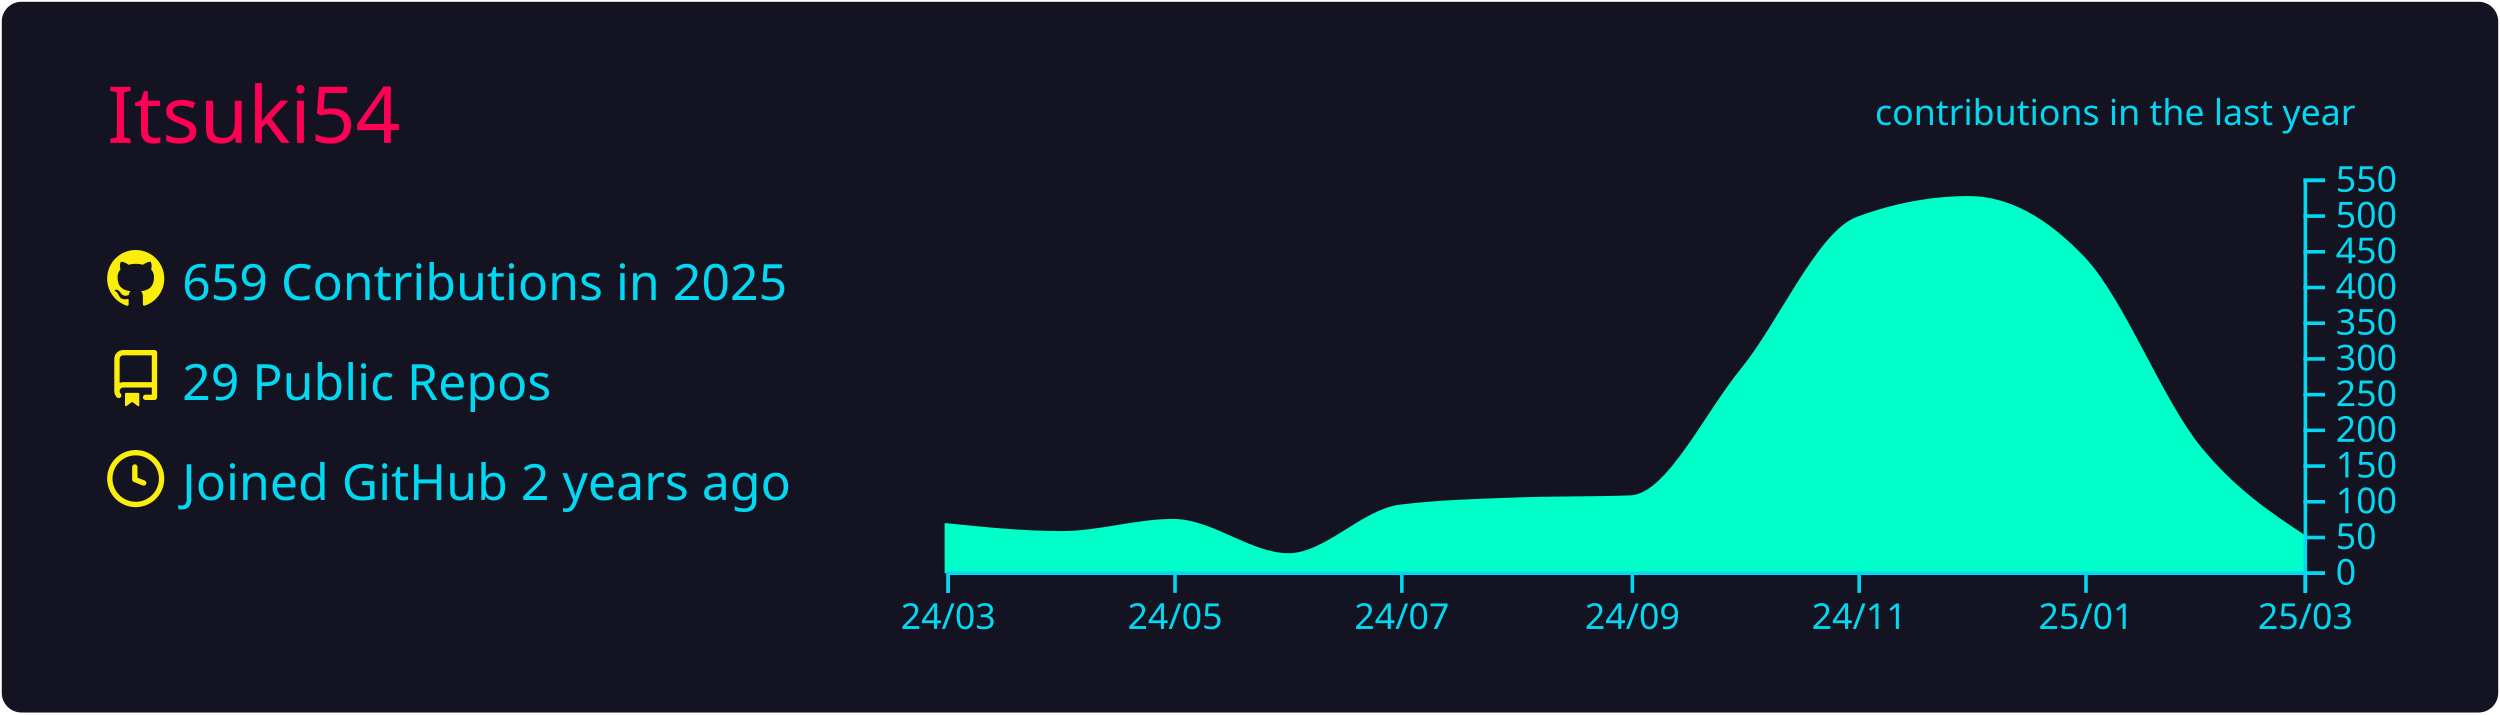
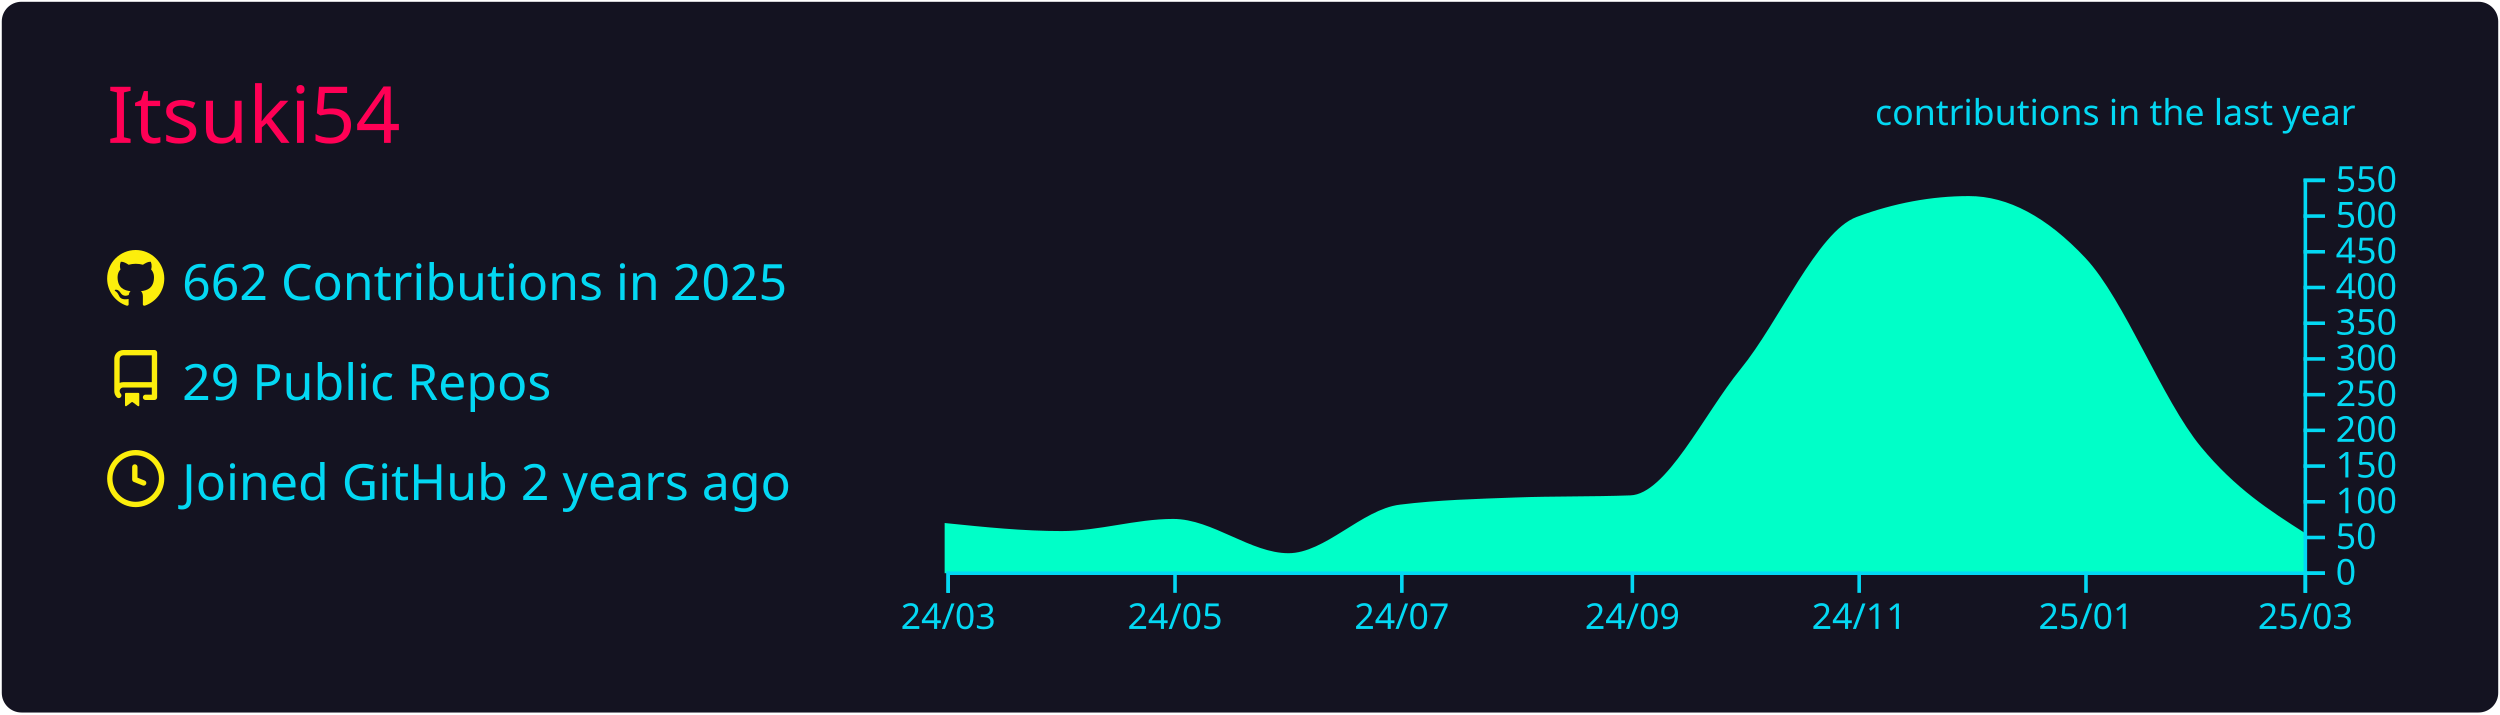
<svg xmlns="http://www.w3.org/2000/svg" width="700" height="200" viewBox="0 0 700 200">
  <style>* {
          font-family: 'Segoe UI', Ubuntu, "Helvetica Neue", Sans-Serif
        }</style>
  <rect x="1" y="1" rx="5" ry="5" height="99%" width="99.714%" stroke="#141321" stroke-width="1" fill="#141321" stroke-opacity="1" />
  <text x="30" y="40" style="font-size: 22px; fill: #ff0055;">Itsuki54</text>
  <g transform="translate(0,40)">
    <g transform="translate(30,30)">
      <g transform="translate(0,0)" width="14" height="14" fill="#fcee0c">
        <path fill-rule="evenodd" d="M8 0C3.58 0 0 3.58 0 8c0 3.54 2.29 6.53 5.47 7.59.4.07.55-.17.55-.38 0-.19-.01-.82-.01-1.49-2.01.37-2.53-.49-2.69-.94-.09-.23-.48-.94-.82-1.13-.28-.15-.68-.52-.01-.53.63-.01 1.08.58 1.23.82.72 1.21 1.87.87 2.33.66.07-.52.28-.87.51-1.07-1.78-.2-3.64-.89-3.64-3.95 0-.87.31-1.59.82-2.15-.08-.2-.36-1.02.08-2.12 0 0 .67-.21 2.2.82.64-.18 1.32-.27 2-.27.68 0 1.36.09 2 .27 1.53-1.04 2.2-.82 2.2-.82.44 1.1.16 1.92.08 2.12.51.56.82 1.27.82 2.15 0 3.07-1.87 3.75-3.65 3.95.29.25.54.73.54 1.48 0 1.07-.01 1.93-.01 2.2 0 .21.15.46.55.38A8.013 8.013 0 0016 8c0-4.42-3.58-8-8-8z" />
      </g>
      <g transform="translate(0,28)" width="14" height="14" fill="#fcee0c">
        <path fill-rule="evenodd" d="M2 2.5A2.5 2.5 0 014.5 0h8.75a.75.75 0 01.75.75v12.5a.75.75 0 01-.75.75h-2.5a.75.75 0 110-1.5h1.75v-2h-8a1 1 0 00-.714 1.7.75.75 0 01-1.072 1.05A2.495 2.495 0 012 11.5v-9zm10.5-1V9h-8c-.356 0-.694.074-1 .208V2.5a1 1 0 011-1h8zM5 12.25v3.25a.25.25 0 00.4.2l1.45-1.087a.25.25 0 01.3 0L8.6 15.7a.25.25 0 00.4-.2v-3.25a.25.25 0 00-.25-.25h-3.5a.25.25 0 00-.25.25z" />
      </g>
      <g transform="translate(0,56)" width="14" height="14" fill="#fcee0c">
        <path fill-rule="evenodd" d="M1.5 8a6.5 6.5 0 1113 0 6.5 6.5 0 01-13 0zM8 0a8 8 0 100 16A8 8 0 008 0zm.5 4.75a.75.75 0 00-1.5 0v3.5a.75.75 0 00.471.696l2.5 1a.75.75 0 00.557-1.392L8.5 7.742V4.75z" />
      </g>
-       <text x="21" y="14" style="fill: #03d8f3; font-size: 14px;">659 Contributions in 2025</text>
+       <text x="21" y="14" style="fill: #03d8f3; font-size: 14px;">662 Contributions in 2025</text>
      <text x="21" y="42" style="fill: #03d8f3; font-size: 14px;">29 Public Repos</text>
      <text x="21" y="70" style="fill: #03d8f3; font-size: 14px;">Joined GitHub 2 years ago</text>
    </g>
    <g color="#00ffc8" transform="translate(295,10)">
-       <path transform="translate(-30,0)" stroke="#00ffc8" fill="#00ffc8" opacity="1" d="M0,97C10.758,98.1,21.516,99.2,32.274,99.2C42.685,99.2,53.096,95.8,63.507,95.8C74.265,95.8,85.023,105.4,95.781,105.4C106.192,105.4,116.603,93.09,127.014,91.8C137.772,90.467,148.53,90.2,159.288,89.8C170.046,89.4,180.804,89.6,191.562,89.2C201.973,88.813,212.384,66.357,222.795,53.6C233.553,40.418,244.311,15.196,255.068,11.2C265.479,7.333,275.89,5.4,286.301,5.4C297.059,5.4,307.817,11.133,318.575,22.6C329.333,34.067,340.091,62.239,350.849,75.4C360.566,87.288,370.283,93.744,380,100.2L380,110C370.283,110,360.566,110,350.849,110C340.091,110,329.333,110,318.575,110C307.817,110,297.059,110,286.301,110C275.89,110,265.479,110,255.068,110C244.311,110,233.553,110,222.795,110C212.384,110,201.973,110,191.562,110C180.804,110,170.046,110,159.288,110C148.53,110,137.772,110,127.014,110C116.603,110,106.192,110,95.781,110C85.023,110,74.265,110,63.507,110C53.096,110,42.685,110,32.274,110C21.516,110,10.758,110,0,110Z" />
+       <path transform="translate(-30,0)" stroke="#00ffc8" fill="#00ffc8" opacity="1" d="M0,97C10.758,98.1,21.516,99.2,32.274,99.2C42.685,99.2,53.096,95.8,63.507,95.8C74.265,95.8,85.023,105.4,95.781,105.4C106.192,105.4,116.603,93.09,127.014,91.8C137.772,90.467,148.53,90.2,159.288,89.8C170.046,89.4,180.804,89.6,191.562,89.2C201.973,88.813,212.384,66.357,222.795,53.6C233.553,40.418,244.311,15.196,255.068,11.2C265.479,7.333,275.89,5.4,286.301,5.4C297.059,5.4,307.817,11.133,318.575,22.6C329.333,34.067,340.091,62.355,350.849,75.4C360.566,87.183,370.283,93.391,380,99.6L380,110C370.283,110,360.566,110,350.849,110C340.091,110,329.333,110,318.575,110C307.817,110,297.059,110,286.301,110C275.89,110,265.479,110,255.068,110C244.311,110,233.553,110,222.795,110C212.384,110,201.973,110,191.562,110C180.804,110,170.046,110,159.288,110C148.53,110,137.772,110,127.014,110C116.603,110,106.192,110,95.781,110C85.023,110,74.265,110,63.507,110C53.096,110,42.685,110,32.274,110C21.516,110,10.758,110,0,110Z" />
      <g color="#03d8f3" transform="translate(-30,110)" fill="none" font-size="10" font-family="sans-serif" text-anchor="middle">
        <path class="domain" stroke="currentColor" d="M0.5,6V0.5H380.5V6" />
        <g class="tick" opacity="1" transform="translate(0.5,0)">
          <line stroke="currentColor" y2="6" />
          <text fill="currentColor" y="9" dy="0.71em">24/03</text>
        </g>
        <g class="tick" opacity="1" transform="translate(64.00685,0)">
          <line stroke="currentColor" y2="6" />
          <text fill="currentColor" y="9" dy="0.71em">24/05</text>
        </g>
        <g class="tick" opacity="1" transform="translate(127.5137,0)">
          <line stroke="currentColor" y2="6" />
          <text fill="currentColor" y="9" dy="0.71em">24/07</text>
        </g>
        <g class="tick" opacity="1" transform="translate(192.0616,0)">
          <line stroke="currentColor" y2="6" />
          <text fill="currentColor" y="9" dy="0.71em">24/09</text>
        </g>
        <g class="tick" opacity="1" transform="translate(255.5685,0)">
          <line stroke="currentColor" y2="6" />
          <text fill="currentColor" y="9" dy="0.71em">24/11</text>
        </g>
        <g class="tick" opacity="1" transform="translate(319.0753,0)">
          <line stroke="currentColor" y2="6" />
          <text fill="currentColor" y="9" dy="0.71em">25/01</text>
        </g>
        <g class="tick" opacity="1" transform="translate(380.5,0)">
          <line stroke="currentColor" y2="6" />
          <text fill="currentColor" y="9" dy="0.71em">25/03</text>
        </g>
      </g>
      <g color="#03d8f3" transform="translate(350,0)" fill="none" font-size="10" font-family="sans-serif" text-anchor="start">
        <path class="domain" stroke="currentColor" d="M6,110.5H0.5V0.5H6" />
        <g class="tick" opacity="1" transform="translate(0,110.5)">
          <line stroke="currentColor" x2="6" />
          <text fill="currentColor" x="9" dy="0.32em">0</text>
        </g>
        <g class="tick" opacity="1" transform="translate(0,100.5)">
          <line stroke="currentColor" x2="6" />
          <text fill="currentColor" x="9" dy="0.32em">50</text>
        </g>
        <g class="tick" opacity="1" transform="translate(0,90.5)">
          <line stroke="currentColor" x2="6" />
          <text fill="currentColor" x="9" dy="0.32em">100</text>
        </g>
        <g class="tick" opacity="1" transform="translate(0,80.5)">
          <line stroke="currentColor" x2="6" />
          <text fill="currentColor" x="9" dy="0.32em">150</text>
        </g>
        <g class="tick" opacity="1" transform="translate(0,70.5)">
          <line stroke="currentColor" x2="6" />
          <text fill="currentColor" x="9" dy="0.32em">200</text>
        </g>
        <g class="tick" opacity="1" transform="translate(0,60.5)">
          <line stroke="currentColor" x2="6" />
          <text fill="currentColor" x="9" dy="0.32em">250</text>
        </g>
        <g class="tick" opacity="1" transform="translate(0,50.5)">
          <line stroke="currentColor" x2="6" />
          <text fill="currentColor" x="9" dy="0.32em">300</text>
        </g>
        <g class="tick" opacity="1" transform="translate(0,40.5)">
          <line stroke="currentColor" x2="6" />
          <text fill="currentColor" x="9" dy="0.32em">350</text>
        </g>
        <g class="tick" opacity="1" transform="translate(0,30.5)">
          <line stroke="currentColor" x2="6" />
          <text fill="currentColor" x="9" dy="0.32em">400</text>
        </g>
        <g class="tick" opacity="1" transform="translate(0,20.5)">
          <line stroke="currentColor" x2="6" />
          <text fill="currentColor" x="9" dy="0.32em">450</text>
        </g>
        <g class="tick" opacity="1" transform="translate(0,10.5)">
          <line stroke="currentColor" x2="6" />
          <text fill="currentColor" x="9" dy="0.32em">500</text>
        </g>
        <g class="tick" opacity="1" transform="translate(0,0.5)">
          <line stroke="currentColor" x2="6" />
          <text fill="currentColor" x="9" dy="0.32em">550</text>
        </g>
      </g>
      <g>
        <text y="-15" x="230" style="fill: #03d8f3; font-size: 10px;">contributions in the last year</text>
      </g>
    </g>
  </g>
</svg>
